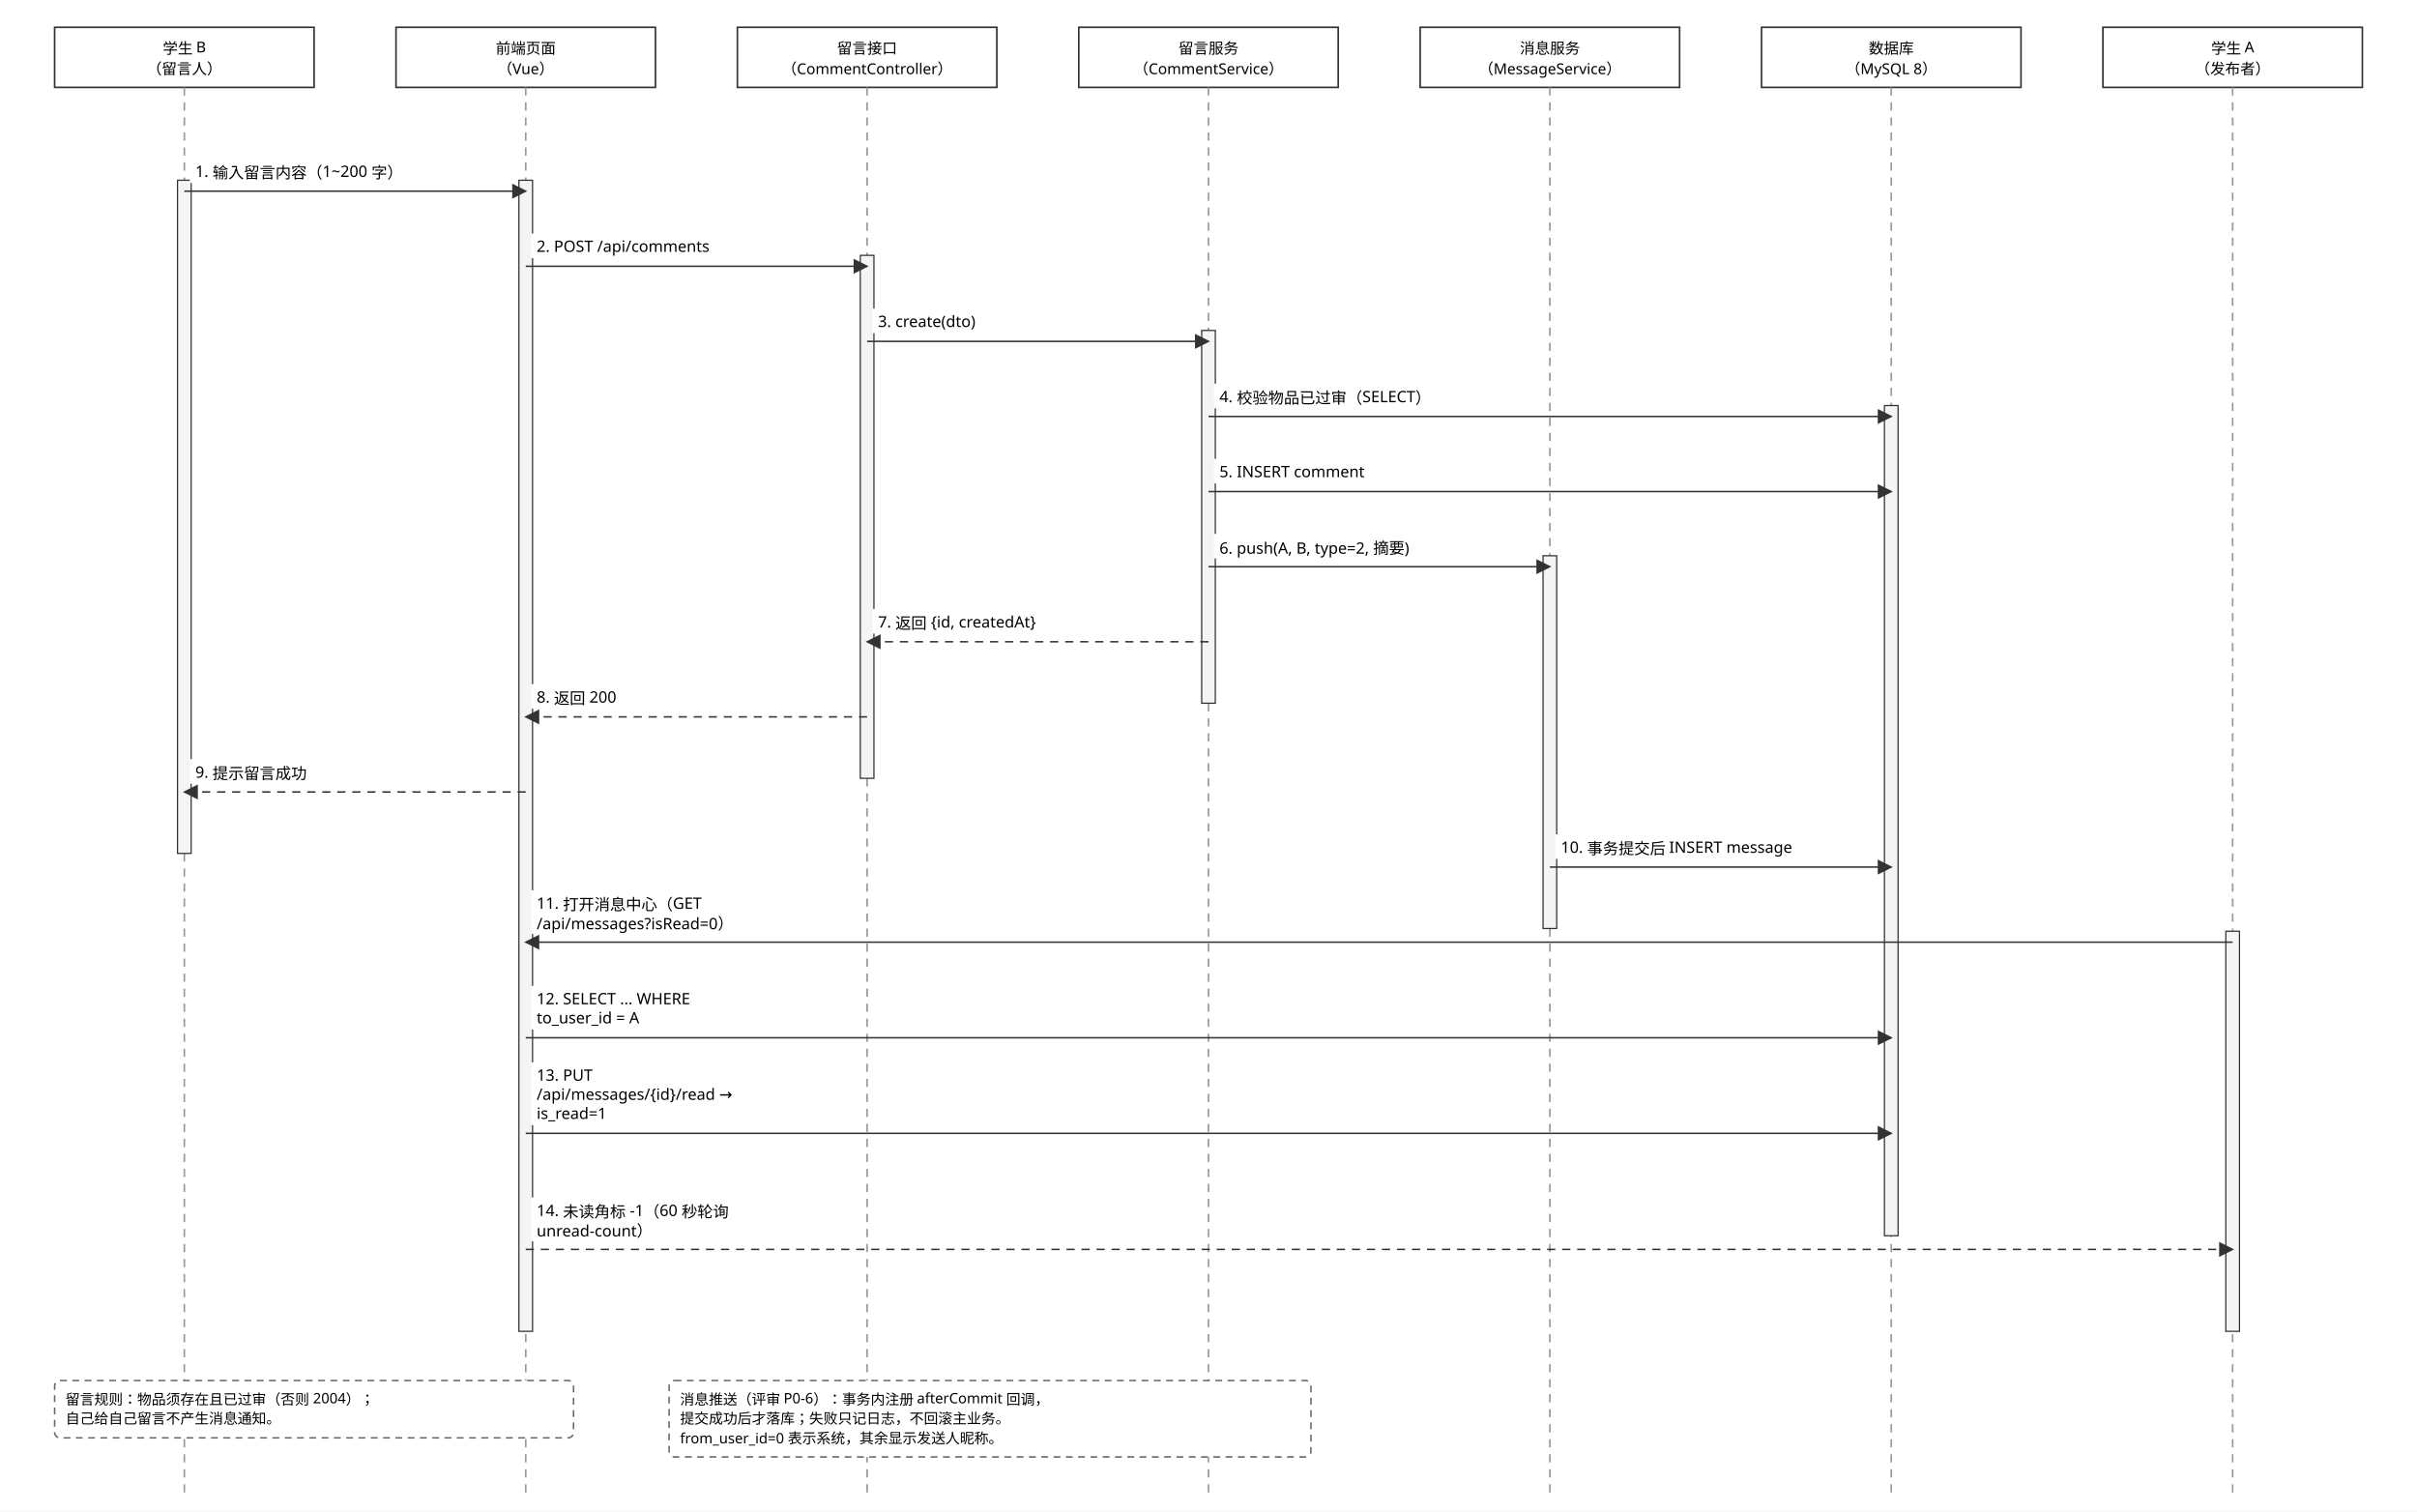
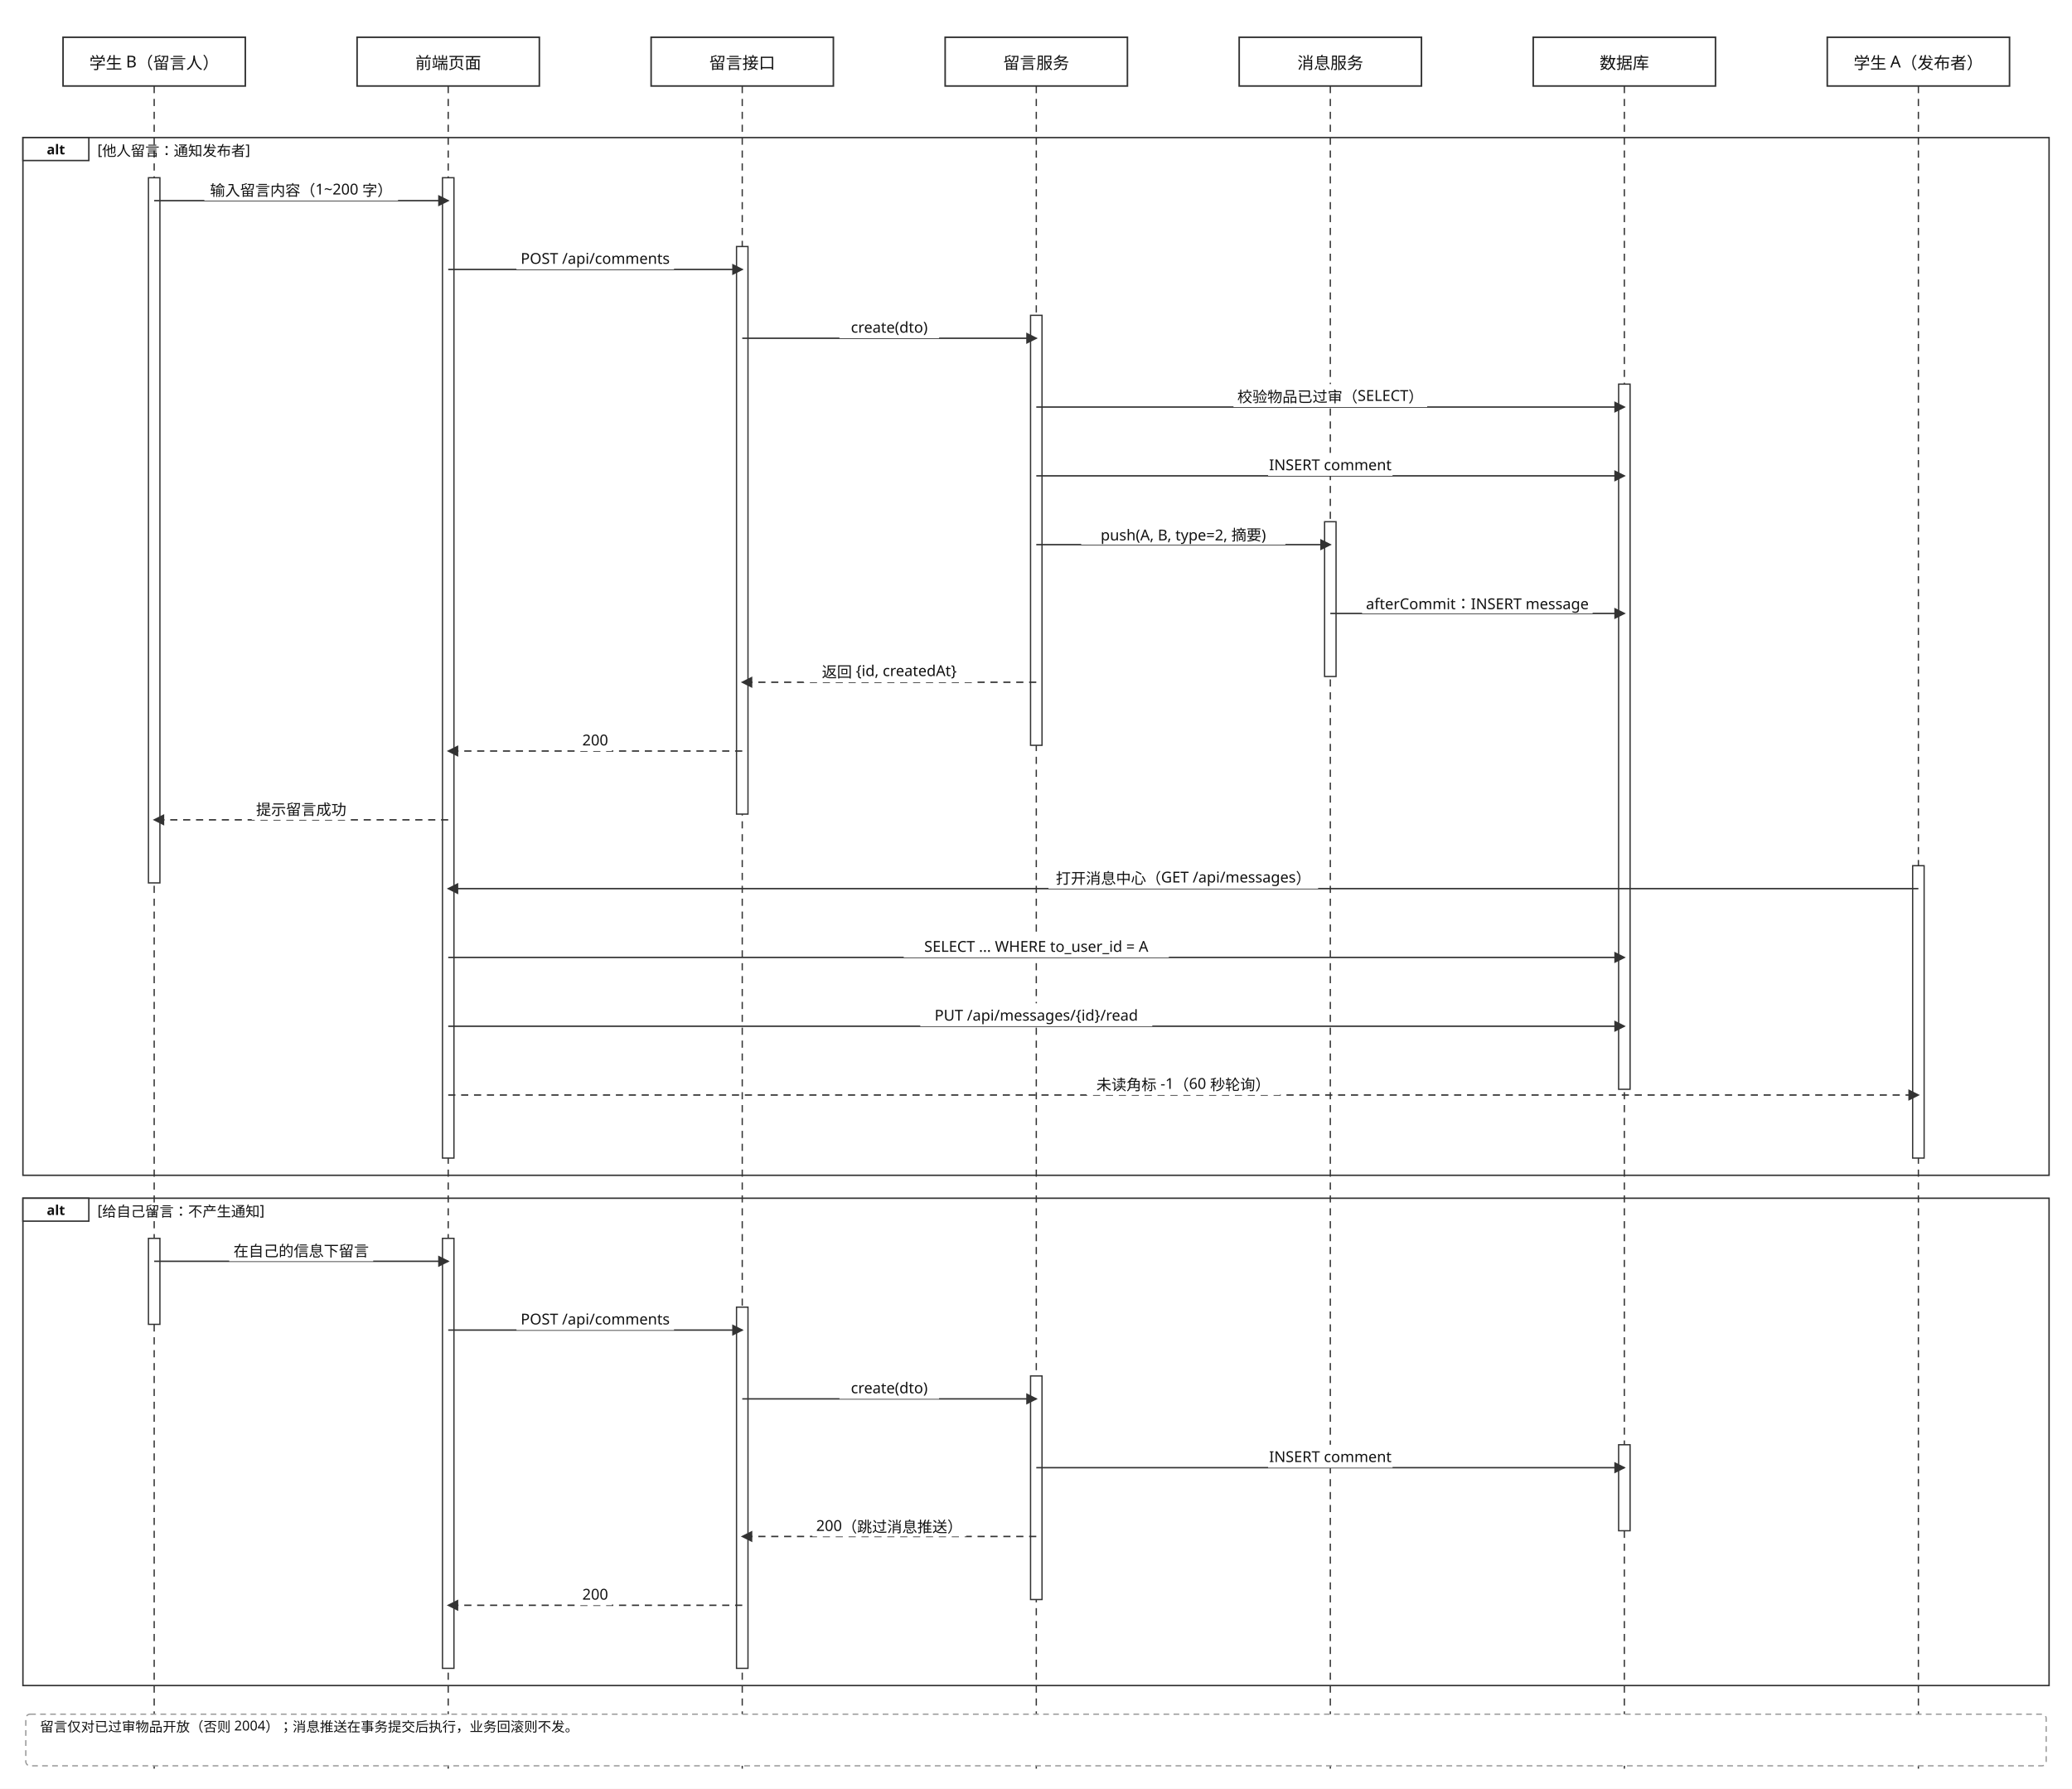
- <svg xmlns="http://www.w3.org/2000/svg" width="1770px" height="1107px" viewBox="0 0 1770 1107">
+ <svg xmlns="http://www.w3.org/2000/svg" width="1446px" height="1248px" viewBox="0 0 1446 1248">
  <defs>
-     <marker id="ar" markerWidth="10" markerHeight="10" refX="9" refY="5" orient="auto">
-       <path d="M0,0 L10,5 L0,10 z" fill="#333333" />
+     <marker id="a" markerWidth="8" markerHeight="8" refX="7" refY="4" orient="auto">
+       <path d="M0,0 L8,4 L0,8 z" fill="#333" />
    </marker>
  </defs>
-   <rect width="1770" height="1107" fill="#ffffff" />
-   <rect x="40.0" y="20" width="190" height="44" fill="#FFFFFF" stroke="#333333" stroke-width="1.2" />
-   <text x="135.0" y="34.5" text-anchor="middle" font-family="Microsoft YaHei,SimHei" font-size="11" fill="#000000" dominant-baseline="central">学生 B</text>
-   <text x="135.0" y="49.5" text-anchor="middle" font-family="Microsoft YaHei,SimHei" font-size="11" fill="#000000" dominant-baseline="central">（留言人）</text>
-   <line x1="135.0" y1="64" x2="135.0" y2="1095" stroke="#999999" stroke-width="1.2" stroke-dasharray="6 5" />
-   <rect x="290.0" y="20" width="190" height="44" fill="#FFFFFF" stroke="#333333" stroke-width="1.2" />
-   <text x="385.0" y="34.5" text-anchor="middle" font-family="Microsoft YaHei,SimHei" font-size="11" fill="#000000" dominant-baseline="central">前端页面</text>
-   <text x="385.0" y="49.5" text-anchor="middle" font-family="Microsoft YaHei,SimHei" font-size="11" fill="#000000" dominant-baseline="central">（Vue）</text>
-   <line x1="385.0" y1="64" x2="385.0" y2="1095" stroke="#999999" stroke-width="1.2" stroke-dasharray="6 5" />
-   <rect x="540.0" y="20" width="190" height="44" fill="#FFFFFF" stroke="#333333" stroke-width="1.2" />
-   <text x="635.0" y="34.5" text-anchor="middle" font-family="Microsoft YaHei,SimHei" font-size="11" fill="#000000" dominant-baseline="central">留言接口</text>
-   <text x="635.0" y="49.5" text-anchor="middle" font-family="Microsoft YaHei,SimHei" font-size="11" fill="#000000" dominant-baseline="central">（CommentController）</text>
-   <line x1="635.0" y1="64" x2="635.0" y2="1095" stroke="#999999" stroke-width="1.2" stroke-dasharray="6 5" />
-   <rect x="790.0" y="20" width="190" height="44" fill="#FFFFFF" stroke="#333333" stroke-width="1.2" />
-   <text x="885.0" y="34.5" text-anchor="middle" font-family="Microsoft YaHei,SimHei" font-size="11" fill="#000000" dominant-baseline="central">留言服务</text>
-   <text x="885.0" y="49.5" text-anchor="middle" font-family="Microsoft YaHei,SimHei" font-size="11" fill="#000000" dominant-baseline="central">（CommentService）</text>
-   <line x1="885.0" y1="64" x2="885.0" y2="1095" stroke="#999999" stroke-width="1.2" stroke-dasharray="6 5" />
-   <rect x="1040.0" y="20" width="190" height="44" fill="#FFFFFF" stroke="#333333" stroke-width="1.2" />
-   <text x="1135.0" y="34.5" text-anchor="middle" font-family="Microsoft YaHei,SimHei" font-size="11" fill="#000000" dominant-baseline="central">消息服务</text>
-   <text x="1135.0" y="49.5" text-anchor="middle" font-family="Microsoft YaHei,SimHei" font-size="11" fill="#000000" dominant-baseline="central">（MessageService）</text>
-   <line x1="1135.0" y1="64" x2="1135.0" y2="1095" stroke="#999999" stroke-width="1.2" stroke-dasharray="6 5" />
-   <rect x="1290.0" y="20" width="190" height="44" fill="#FFFFFF" stroke="#333333" stroke-width="1.2" />
-   <text x="1385.0" y="34.5" text-anchor="middle" font-family="Microsoft YaHei,SimHei" font-size="11" fill="#000000" dominant-baseline="central">数据库</text>
-   <text x="1385.0" y="49.5" text-anchor="middle" font-family="Microsoft YaHei,SimHei" font-size="11" fill="#000000" dominant-baseline="central">（MySQL 8）</text>
-   <line x1="1385.0" y1="64" x2="1385.0" y2="1095" stroke="#999999" stroke-width="1.2" stroke-dasharray="6 5" />
-   <rect x="1540.0" y="20" width="190" height="44" fill="#FFFFFF" stroke="#333333" stroke-width="1.2" />
-   <text x="1635.0" y="34.5" text-anchor="middle" font-family="Microsoft YaHei,SimHei" font-size="11" fill="#000000" dominant-baseline="central">学生 A</text>
-   <text x="1635.0" y="49.5" text-anchor="middle" font-family="Microsoft YaHei,SimHei" font-size="11" fill="#000000" dominant-baseline="central">（发布者）</text>
-   <line x1="1635.0" y1="64" x2="1635.0" y2="1095" stroke="#999999" stroke-width="1.2" stroke-dasharray="6 5" />
-   <rect x="130.0" y="132" width="10" height="493" fill="#F4F4F4" stroke="#333333" stroke-width="0.9" />
-   <rect x="380.0" y="132" width="10" height="843" fill="#F4F4F4" stroke="#333333" stroke-width="0.9" />
-   <rect x="630.0" y="187" width="10" height="383" fill="#F4F4F4" stroke="#333333" stroke-width="0.9" />
-   <rect x="880.0" y="242" width="10" height="273" fill="#F4F4F4" stroke="#333333" stroke-width="0.9" />
-   <rect x="1380.0" y="297" width="10" height="608" fill="#F4F4F4" stroke="#333333" stroke-width="0.9" />
-   <rect x="1130.0" y="407" width="10" height="273" fill="#F4F4F4" stroke="#333333" stroke-width="0.9" />
-   <rect x="1630.0" y="682" width="10" height="293" fill="#F4F4F4" stroke="#333333" stroke-width="0.9" />
-   <path d="M 135.0,140 L 385.0,140" fill="none" stroke="#333333" stroke-width="1.1" marker-end="url(#ar)" />
-   <rect x="139.0" y="116" width="170.425" height="18" fill="#ffffff" />
-   <text x="143.0" y="125" font-family="Microsoft YaHei,SimHei" font-size="11.5" fill="#000000" dominant-baseline="central">1. 输入留言内容（1~200 字）</text>
-   <path d="M 385.0,195 L 635.0,195" fill="none" stroke="#333333" stroke-width="1.1" marker-end="url(#ar)" />
-   <rect x="389.0" y="171" width="142.825" height="18" fill="#ffffff" />
-   <text x="393.0" y="180" font-family="Microsoft YaHei,SimHei" font-size="11.5" fill="#000000" dominant-baseline="central">2. POST /api/comments</text>
-   <path d="M 635.0,250 L 885.0,250" fill="none" stroke="#333333" stroke-width="1.1" marker-end="url(#ar)" />
-   <rect x="639.0" y="226" width="98.55" height="18" fill="#ffffff" />
-   <text x="643.0" y="235" font-family="Microsoft YaHei,SimHei" font-size="11.5" fill="#000000" dominant-baseline="central">3. create(dto)</text>
-   <path d="M 885.0,305 L 1385.0,305" fill="none" stroke="#333333" stroke-width="1.1" marker-end="url(#ar)" />
-   <rect x="889.0" y="281" width="170.425" height="18" fill="#ffffff" />
-   <text x="893.0" y="290" font-family="Microsoft YaHei,SimHei" font-size="11.5" fill="#000000" dominant-baseline="central">4. 校验物品已过审（SELECT）</text>
-   <path d="M 885.0,360 L 1385.0,360" fill="none" stroke="#333333" stroke-width="1.1" marker-end="url(#ar)" />
-   <rect x="889.0" y="336" width="117.525" height="18" fill="#ffffff" />
-   <text x="893.0" y="345" font-family="Microsoft YaHei,SimHei" font-size="11.5" fill="#000000" dominant-baseline="central">5. INSERT comment</text>
-   <path d="M 885.0,415 L 1135.0,415" fill="none" stroke="#333333" stroke-width="1.1" marker-end="url(#ar)" />
-   <rect x="889.0" y="391" width="178.475" height="18" fill="#ffffff" />
-   <text x="893.0" y="400" font-family="Microsoft YaHei,SimHei" font-size="11.5" fill="#000000" dominant-baseline="central">6. push(A, B, type=2, 摘要)</text>
-   <path d="M 885.0,470 L 635.0,470" fill="none" stroke="#333333" stroke-width="1.1" stroke-dasharray="6 5" marker-end="url(#ar)" />
-   <rect x="639.0" y="446" width="153.175" height="18" fill="#ffffff" />
-   <text x="643.0" y="455" font-family="Microsoft YaHei,SimHei" font-size="11.5" fill="#000000" dominant-baseline="central">7. 返回 {id, createdAt}</text>
-   <path d="M 635.0,525 L 385.0,525" fill="none" stroke="#333333" stroke-width="1.1" stroke-dasharray="6 5" marker-end="url(#ar)" />
-   <rect x="389.0" y="501" width="77.275" height="18" fill="#ffffff" />
-   <text x="393.0" y="510" font-family="Microsoft YaHei,SimHei" font-size="11.5" fill="#000000" dominant-baseline="central">8. 返回 200</text>
-   <path d="M 385.0,580 L 135.0,580" fill="none" stroke="#333333" stroke-width="1.1" stroke-dasharray="6 5" marker-end="url(#ar)" />
-   <rect x="139.0" y="556" width="97.975" height="18" fill="#ffffff" />
-   <text x="143.0" y="565" font-family="Microsoft YaHei,SimHei" font-size="11.5" fill="#000000" dominant-baseline="central">9. 提示留言成功</text>
-   <path d="M 1135.0,635 L 1385.0,635" fill="none" stroke="#333333" stroke-width="1.1" marker-end="url(#ar)" />
-   <rect x="1139.0" y="611" width="187.675" height="18" fill="#ffffff" />
-   <text x="1143.0" y="620" font-family="Microsoft YaHei,SimHei" font-size="11.5" fill="#000000" dominant-baseline="central">10. 事务提交后 INSERT message</text>
-   <path d="M 1635.0,690 L 385.0,690" fill="none" stroke="#333333" stroke-width="1.1" marker-end="url(#ar)" />
-   <rect x="389.0" y="652" width="160.65" height="32" fill="#ffffff" />
-   <text x="393.0" y="661" font-family="Microsoft YaHei,SimHei" font-size="11.5" fill="#000000" dominant-baseline="central">11. 打开消息中心（GET </text>
-   <text x="393.0" y="675" font-family="Microsoft YaHei,SimHei" font-size="11.5" fill="#000000" dominant-baseline="central">/api/messages?isRead=0）</text>
-   <path d="M 385.0,760 L 1385.0,760" fill="none" stroke="#333333" stroke-width="1.1" marker-end="url(#ar)" />
-   <rect x="389.0" y="722" width="142.825" height="32" fill="#ffffff" />
-   <text x="393.0" y="731" font-family="Microsoft YaHei,SimHei" font-size="11.5" fill="#000000" dominant-baseline="central">12. SELECT ... WHERE </text>
-   <text x="393.0" y="745" font-family="Microsoft YaHei,SimHei" font-size="11.5" fill="#000000" dominant-baseline="central">to_user_id = A</text>
-   <path d="M 385.0,830 L 1385.0,830" fill="none" stroke="#333333" stroke-width="1.1" marker-end="url(#ar)" />
-   <rect x="389.0" y="778" width="179.625" height="46" fill="#ffffff" />
-   <text x="393.0" y="787" font-family="Microsoft YaHei,SimHei" font-size="11.5" fill="#000000" dominant-baseline="central">13. PUT </text>
-   <text x="393.0" y="801" font-family="Microsoft YaHei,SimHei" font-size="11.5" fill="#000000" dominant-baseline="central">/api/messages/{id}/read → </text>
-   <text x="393.0" y="815" font-family="Microsoft YaHei,SimHei" font-size="11.5" fill="#000000" dominant-baseline="central">is_read=1</text>
-   <path d="M 385.0,915 L 1635.0,915" fill="none" stroke="#333333" stroke-width="1.1" stroke-dasharray="6 5" marker-end="url(#ar)" />
-   <rect x="389.0" y="877" width="171.575" height="32" fill="#ffffff" />
-   <text x="393.0" y="886" font-family="Microsoft YaHei,SimHei" font-size="11.5" fill="#000000" dominant-baseline="central">14. 未读角标 -1（60 秒轮询 </text>
-   <text x="393.0" y="900" font-family="Microsoft YaHei,SimHei" font-size="11.5" fill="#000000" dominant-baseline="central">unread-count）</text>
-   <rect x="40" y="1011" width="380" height="42" rx="4" fill="#FFFFFF" stroke="#666666" stroke-width="1.1" stroke-dasharray="5 4" />
-   <text x="48" y="1024.0" font-family="Microsoft YaHei,SimHei" font-size="10.5" fill="#000000" dominant-baseline="central">留言规则：物品须存在且已过审（否则 2004）；</text>
-   <text x="48" y="1038.0" font-family="Microsoft YaHei,SimHei" font-size="10.5" fill="#000000" dominant-baseline="central">自己给自己留言不产生消息通知。</text>
-   <rect x="490" y="1011" width="470" height="56" rx="4" fill="#FFFFFF" stroke="#666666" stroke-width="1.1" stroke-dasharray="5 4" />
-   <text x="498" y="1024.0" font-family="Microsoft YaHei,SimHei" font-size="10.5" fill="#000000" dominant-baseline="central">消息推送（评审 P0-6）：事务内注册 afterCommit 回调，</text>
-   <text x="498" y="1038.0" font-family="Microsoft YaHei,SimHei" font-size="10.5" fill="#000000" dominant-baseline="central">提交成功后才落库；失败只记日志，不回滚主业务。</text>
-   <text x="498" y="1052.0" font-family="Microsoft YaHei,SimHei" font-size="10.5" fill="#000000" dominant-baseline="central">from_user_id=0 表示系统，其余显示发送人昵称。</text>
+   <rect width="1446" height="1248" fill="#fff" />
+   <rect x="44.0" y="26" width="127.2" height="34" rx="0" fill="#fff" stroke="#333" stroke-width="1.1" />
+   <text x="107.6" y="43" text-anchor="middle" font-family="Microsoft YaHei,SimHei" font-size="11.5" fill="#111" dominant-baseline="central">学生 B（留言人）</text>
+   <path d="M 107.6,60 L 107.6,1234" fill="none" stroke="#333" stroke-width="0.9" stroke-dasharray="5 4" />
+   <rect x="249.2" y="26" width="127.2" height="34" rx="0" fill="#fff" stroke="#333" stroke-width="1.1" />
+   <text x="312.8" y="43" text-anchor="middle" font-family="Microsoft YaHei,SimHei" font-size="11.5" fill="#111" dominant-baseline="central">前端页面</text>
+   <path d="M 312.8,60 L 312.8,1234" fill="none" stroke="#333" stroke-width="0.9" stroke-dasharray="5 4" />
+   <rect x="454.4" y="26" width="127.2" height="34" rx="0" fill="#fff" stroke="#333" stroke-width="1.1" />
+   <text x="518.0" y="43" text-anchor="middle" font-family="Microsoft YaHei,SimHei" font-size="11.5" fill="#111" dominant-baseline="central">留言接口</text>
+   <path d="M 518.0,60 L 518.0,1234" fill="none" stroke="#333" stroke-width="0.9" stroke-dasharray="5 4" />
+   <rect x="659.6" y="26" width="127.2" height="34" rx="0" fill="#fff" stroke="#333" stroke-width="1.1" />
+   <text x="723.2" y="43" text-anchor="middle" font-family="Microsoft YaHei,SimHei" font-size="11.5" fill="#111" dominant-baseline="central">留言服务</text>
+   <path d="M 723.2,60 L 723.2,1234" fill="none" stroke="#333" stroke-width="0.9" stroke-dasharray="5 4" />
+   <rect x="864.8" y="26" width="127.2" height="34" rx="0" fill="#fff" stroke="#333" stroke-width="1.1" />
+   <text x="928.4" y="43" text-anchor="middle" font-family="Microsoft YaHei,SimHei" font-size="11.5" fill="#111" dominant-baseline="central">消息服务</text>
+   <path d="M 928.4,60 L 928.4,1234" fill="none" stroke="#333" stroke-width="0.9" stroke-dasharray="5 4" />
+   <rect x="1070.0" y="26" width="127.2" height="34" rx="0" fill="#fff" stroke="#333" stroke-width="1.1" />
+   <text x="1133.6" y="43" text-anchor="middle" font-family="Microsoft YaHei,SimHei" font-size="11.5" fill="#111" dominant-baseline="central">数据库</text>
+   <path d="M 1133.6,60 L 1133.6,1234" fill="none" stroke="#333" stroke-width="0.9" stroke-dasharray="5 4" />
+   <rect x="1275.2" y="26" width="127.2" height="34" rx="0" fill="#fff" stroke="#333" stroke-width="1.1" />
+   <text x="1338.8" y="43" text-anchor="middle" font-family="Microsoft YaHei,SimHei" font-size="11.5" fill="#111" dominant-baseline="central">学生 A（发布者）</text>
+   <path d="M 1338.8,60 L 1338.8,1234" fill="none" stroke="#333" stroke-width="0.9" stroke-dasharray="5 4" />
+   <rect x="16" y="96" width="1414" height="724" rx="0" fill="none" stroke="#333" stroke-width="1.0" />
+   <path d="M 16,96 L 62,96 L 62,112 L 16,112 Z" fill="#fff" stroke="#333" stroke-width="1.0" />
+   <text x="39.0" y="104" text-anchor="middle" font-family="Microsoft YaHei,SimHei" font-size="9.5" fill="#111" dominant-baseline="central" font-weight="bold">alt</text>
+   <text x="68" y="104" text-anchor="start" font-family="Microsoft YaHei,SimHei" font-size="10" fill="#111" dominant-baseline="central">[他人留言：通知发布者]</text>
+   <rect x="103.6" y="124" width="8" height="492" fill="#fff" stroke="#333" stroke-width="0.9" />
+   <rect x="308.8" y="124" width="8" height="684" fill="#fff" stroke="#333" stroke-width="0.9" />
+   <rect x="514.0" y="172" width="8" height="396" fill="#fff" stroke="#333" stroke-width="0.9" />
+   <rect x="719.2" y="220" width="8" height="300" fill="#fff" stroke="#333" stroke-width="0.9" />
+   <rect x="1129.6" y="268" width="8" height="492" fill="#fff" stroke="#333" stroke-width="0.9" />
+   <rect x="924.4" y="364" width="8" height="108" fill="#fff" stroke="#333" stroke-width="0.9" />
+   <rect x="1334.8" y="604" width="8" height="204" fill="#fff" stroke="#333" stroke-width="0.9" />
+   <path d="M 107.6,140 L 312.8,140" fill="none" stroke="#333" stroke-width="1.0" marker-end="url(#a)" />
+   <rect x="142.625" y="124" width="135.15" height="16" fill="#fff" />
+   <text x="210.2" y="132" text-anchor="middle" font-family="Microsoft YaHei,SimHei" font-size="10.5" fill="#111" dominant-baseline="central">输入留言内容（1~200 字）</text>
+   <path d="M 312.8,188 L 518.0,188" fill="none" stroke="#333" stroke-width="1.0" marker-end="url(#a)" />
+   <rect x="360.425" y="172" width="109.95" height="16" fill="#fff" />
+   <text x="415.4" y="180" text-anchor="middle" font-family="Microsoft YaHei,SimHei" font-size="10.5" fill="#111" dominant-baseline="central">POST /api/comments</text>
+   <path d="M 518.0,236 L 723.2,236" fill="none" stroke="#333" stroke-width="1.0" marker-end="url(#a)" />
+   <rect x="585.837" y="220" width="69.525" height="16" fill="#fff" />
+   <text x="620.6" y="228" text-anchor="middle" font-family="Microsoft YaHei,SimHei" font-size="10.5" fill="#111" dominant-baseline="central">create(dto)</text>
+   <path d="M 723.2,284 L 1133.6,284" fill="none" stroke="#333" stroke-width="1.0" marker-end="url(#a)" />
+   <rect x="860.825" y="268" width="135.15" height="16" fill="#fff" />
+   <text x="928.4" y="276" text-anchor="middle" font-family="Microsoft YaHei,SimHei" font-size="10.5" fill="#111" dominant-baseline="central">校验物品已过审（SELECT）</text>
+   <path d="M 723.2,332 L 1133.6,332" fill="none" stroke="#333" stroke-width="1.0" marker-end="url(#a)" />
+   <rect x="884.975" y="316" width="86.85" height="16" fill="#fff" />
+   <text x="928.4" y="324" text-anchor="middle" font-family="Microsoft YaHei,SimHei" font-size="10.5" fill="#111" dominant-baseline="central">INSERT comment</text>
+   <path d="M 723.2,380 L 928.4,380" fill="none" stroke="#333" stroke-width="1.0" marker-end="url(#a)" />
+   <rect x="754.55" y="364" width="142.5" height="16" fill="#fff" />
+   <text x="825.8" y="372" text-anchor="middle" font-family="Microsoft YaHei,SimHei" font-size="10.5" fill="#111" dominant-baseline="central">push(A, B, type=2, 摘要)</text>
+   <path d="M 928.4,428 L 1133.6,428" fill="none" stroke="#333" stroke-width="1.0" marker-end="url(#a)" />
+   <rect x="950.562" y="412" width="160.875" height="16" fill="#fff" />
+   <text x="1031.0" y="420" text-anchor="middle" font-family="Microsoft YaHei,SimHei" font-size="10.5" fill="#111" dominant-baseline="central">afterCommit：INSERT message</text>
+   <path d="M 723.2,476 L 518.0,476" fill="none" stroke="#333" stroke-width="1.0" stroke-dasharray="5 4" marker-end="url(#a)" />
+   <rect x="560.9" y="460" width="119.4" height="16" fill="#fff" />
+   <text x="620.6" y="468" text-anchor="middle" font-family="Microsoft YaHei,SimHei" font-size="10.5" fill="#111" dominant-baseline="central">返回 {id, createdAt}</text>
+   <path d="M 518.0,524 L 312.8,524" fill="none" stroke="#333" stroke-width="1.0" stroke-dasharray="5 4" marker-end="url(#a)" />
+   <rect x="403.737" y="508" width="23.325" height="16" fill="#fff" />
+   <text x="415.4" y="516" text-anchor="middle" font-family="Microsoft YaHei,SimHei" font-size="10.5" fill="#111" dominant-baseline="central">200</text>
+   <path d="M 312.8,572 L 107.6,572" fill="none" stroke="#333" stroke-width="1.0" stroke-dasharray="5 4" marker-end="url(#a)" />
+   <rect x="175.7" y="556" width="69.0" height="16" fill="#fff" />
+   <text x="210.2" y="564" text-anchor="middle" font-family="Microsoft YaHei,SimHei" font-size="10.5" fill="#111" dominant-baseline="central">提示留言成功</text>
+   <path d="M 1338.8,620 L 312.8,620" fill="none" stroke="#333" stroke-width="1.0" marker-end="url(#a)" />
+   <rect x="731.712" y="604" width="188.175" height="16" fill="#fff" />
+   <text x="825.8" y="612" text-anchor="middle" font-family="Microsoft YaHei,SimHei" font-size="10.5" fill="#111" dominant-baseline="central">打开消息中心（GET /api/messages）</text>
+   <path d="M 312.8,668 L 1133.6,668" fill="none" stroke="#333" stroke-width="1.0" marker-end="url(#a)" />
+   <rect x="630.687" y="652" width="185.025" height="16" fill="#fff" />
+   <text x="723.2" y="660" text-anchor="middle" font-family="Microsoft YaHei,SimHei" font-size="10.5" fill="#111" dominant-baseline="central">SELECT ... WHERE to_user_id = A</text>
+   <path d="M 312.8,716 L 1133.6,716" fill="none" stroke="#333" stroke-width="1.0" marker-end="url(#a)" />
+   <rect x="642.237" y="700" width="161.925" height="16" fill="#fff" />
+   <text x="723.2" y="708" text-anchor="middle" font-family="Microsoft YaHei,SimHei" font-size="10.5" fill="#111" dominant-baseline="central">PUT /api/messages/{id}/read</text>
+   <path d="M 312.8,764 L 1338.8,764" fill="none" stroke="#333" stroke-width="1.0" stroke-dasharray="5 4" marker-end="url(#a)" />
+   <rect x="758.225" y="748" width="135.15" height="16" fill="#fff" />
+   <text x="825.8" y="756" text-anchor="middle" font-family="Microsoft YaHei,SimHei" font-size="10.5" fill="#111" dominant-baseline="central">未读角标 -1（60 秒轮询）</text>
+   <rect x="16" y="836" width="1414" height="340" rx="0" fill="none" stroke="#333" stroke-width="1.0" />
+   <path d="M 16,836 L 62,836 L 62,852 L 16,852 Z" fill="#fff" stroke="#333" stroke-width="1.0" />
+   <text x="39.0" y="844" text-anchor="middle" font-family="Microsoft YaHei,SimHei" font-size="9.5" fill="#111" dominant-baseline="central" font-weight="bold">alt</text>
+   <text x="68" y="844" text-anchor="start" font-family="Microsoft YaHei,SimHei" font-size="10" fill="#111" dominant-baseline="central">[给自己留言：不产生通知]</text>
+   <rect x="103.6" y="864" width="8" height="60" fill="#fff" stroke="#333" stroke-width="0.9" />
+   <rect x="308.8" y="864" width="8" height="300" fill="#fff" stroke="#333" stroke-width="0.9" />
+   <rect x="514.0" y="912" width="8" height="252" fill="#fff" stroke="#333" stroke-width="0.9" />
+   <rect x="719.2" y="960" width="8" height="156" fill="#fff" stroke="#333" stroke-width="0.9" />
+   <rect x="1129.6" y="1008" width="8" height="60" fill="#fff" stroke="#333" stroke-width="0.9" />
+   <path d="M 107.6,880 L 312.8,880" fill="none" stroke="#333" stroke-width="1.0" marker-end="url(#a)" />
+   <rect x="159.95" y="864" width="100.5" height="16" fill="#fff" />
+   <text x="210.2" y="872" text-anchor="middle" font-family="Microsoft YaHei,SimHei" font-size="10.5" fill="#111" dominant-baseline="central">在自己的信息下留言</text>
+   <path d="M 312.8,928 L 518.0,928" fill="none" stroke="#333" stroke-width="1.0" marker-end="url(#a)" />
+   <rect x="360.425" y="912" width="109.95" height="16" fill="#fff" />
+   <text x="415.4" y="920" text-anchor="middle" font-family="Microsoft YaHei,SimHei" font-size="10.5" fill="#111" dominant-baseline="central">POST /api/comments</text>
+   <path d="M 518.0,976 L 723.2,976" fill="none" stroke="#333" stroke-width="1.0" marker-end="url(#a)" />
+   <rect x="585.837" y="960" width="69.525" height="16" fill="#fff" />
+   <text x="620.6" y="968" text-anchor="middle" font-family="Microsoft YaHei,SimHei" font-size="10.5" fill="#111" dominant-baseline="central">create(dto)</text>
+   <path d="M 723.2,1024 L 1133.6,1024" fill="none" stroke="#333" stroke-width="1.0" marker-end="url(#a)" />
+   <rect x="884.975" y="1008" width="86.85" height="16" fill="#fff" />
+   <text x="928.4" y="1016" text-anchor="middle" font-family="Microsoft YaHei,SimHei" font-size="10.5" fill="#111" dominant-baseline="central">INSERT comment</text>
+   <path d="M 723.2,1072 L 518.0,1072" fill="none" stroke="#333" stroke-width="1.0" stroke-dasharray="5 4" marker-end="url(#a)" />
+   <rect x="566.937" y="1056" width="107.325" height="16" fill="#fff" />
+   <text x="620.6" y="1064" text-anchor="middle" font-family="Microsoft YaHei,SimHei" font-size="10.5" fill="#111" dominant-baseline="central">200（跳过消息推送）</text>
+   <path d="M 518.0,1120 L 312.8,1120" fill="none" stroke="#333" stroke-width="1.0" stroke-dasharray="5 4" marker-end="url(#a)" />
+   <rect x="403.737" y="1104" width="23.325" height="16" fill="#fff" />
+   <text x="415.4" y="1112" text-anchor="middle" font-family="Microsoft YaHei,SimHei" font-size="10.5" fill="#111" dominant-baseline="central">200</text>
+   <rect x="18" y="1196" width="1410" height="36" rx="3" fill="#fff" stroke="#999" stroke-width="0.9" stroke-dasharray="4 3" />
+   <text x="28" y="1204" text-anchor="start" font-family="Microsoft YaHei,SimHei" font-size="9.5" fill="#111" dominant-baseline="central">留言仅对已过审物品开放（否则 2004）；消息推送在事务提交后执行，业务回滚则不发。</text>
</svg>
